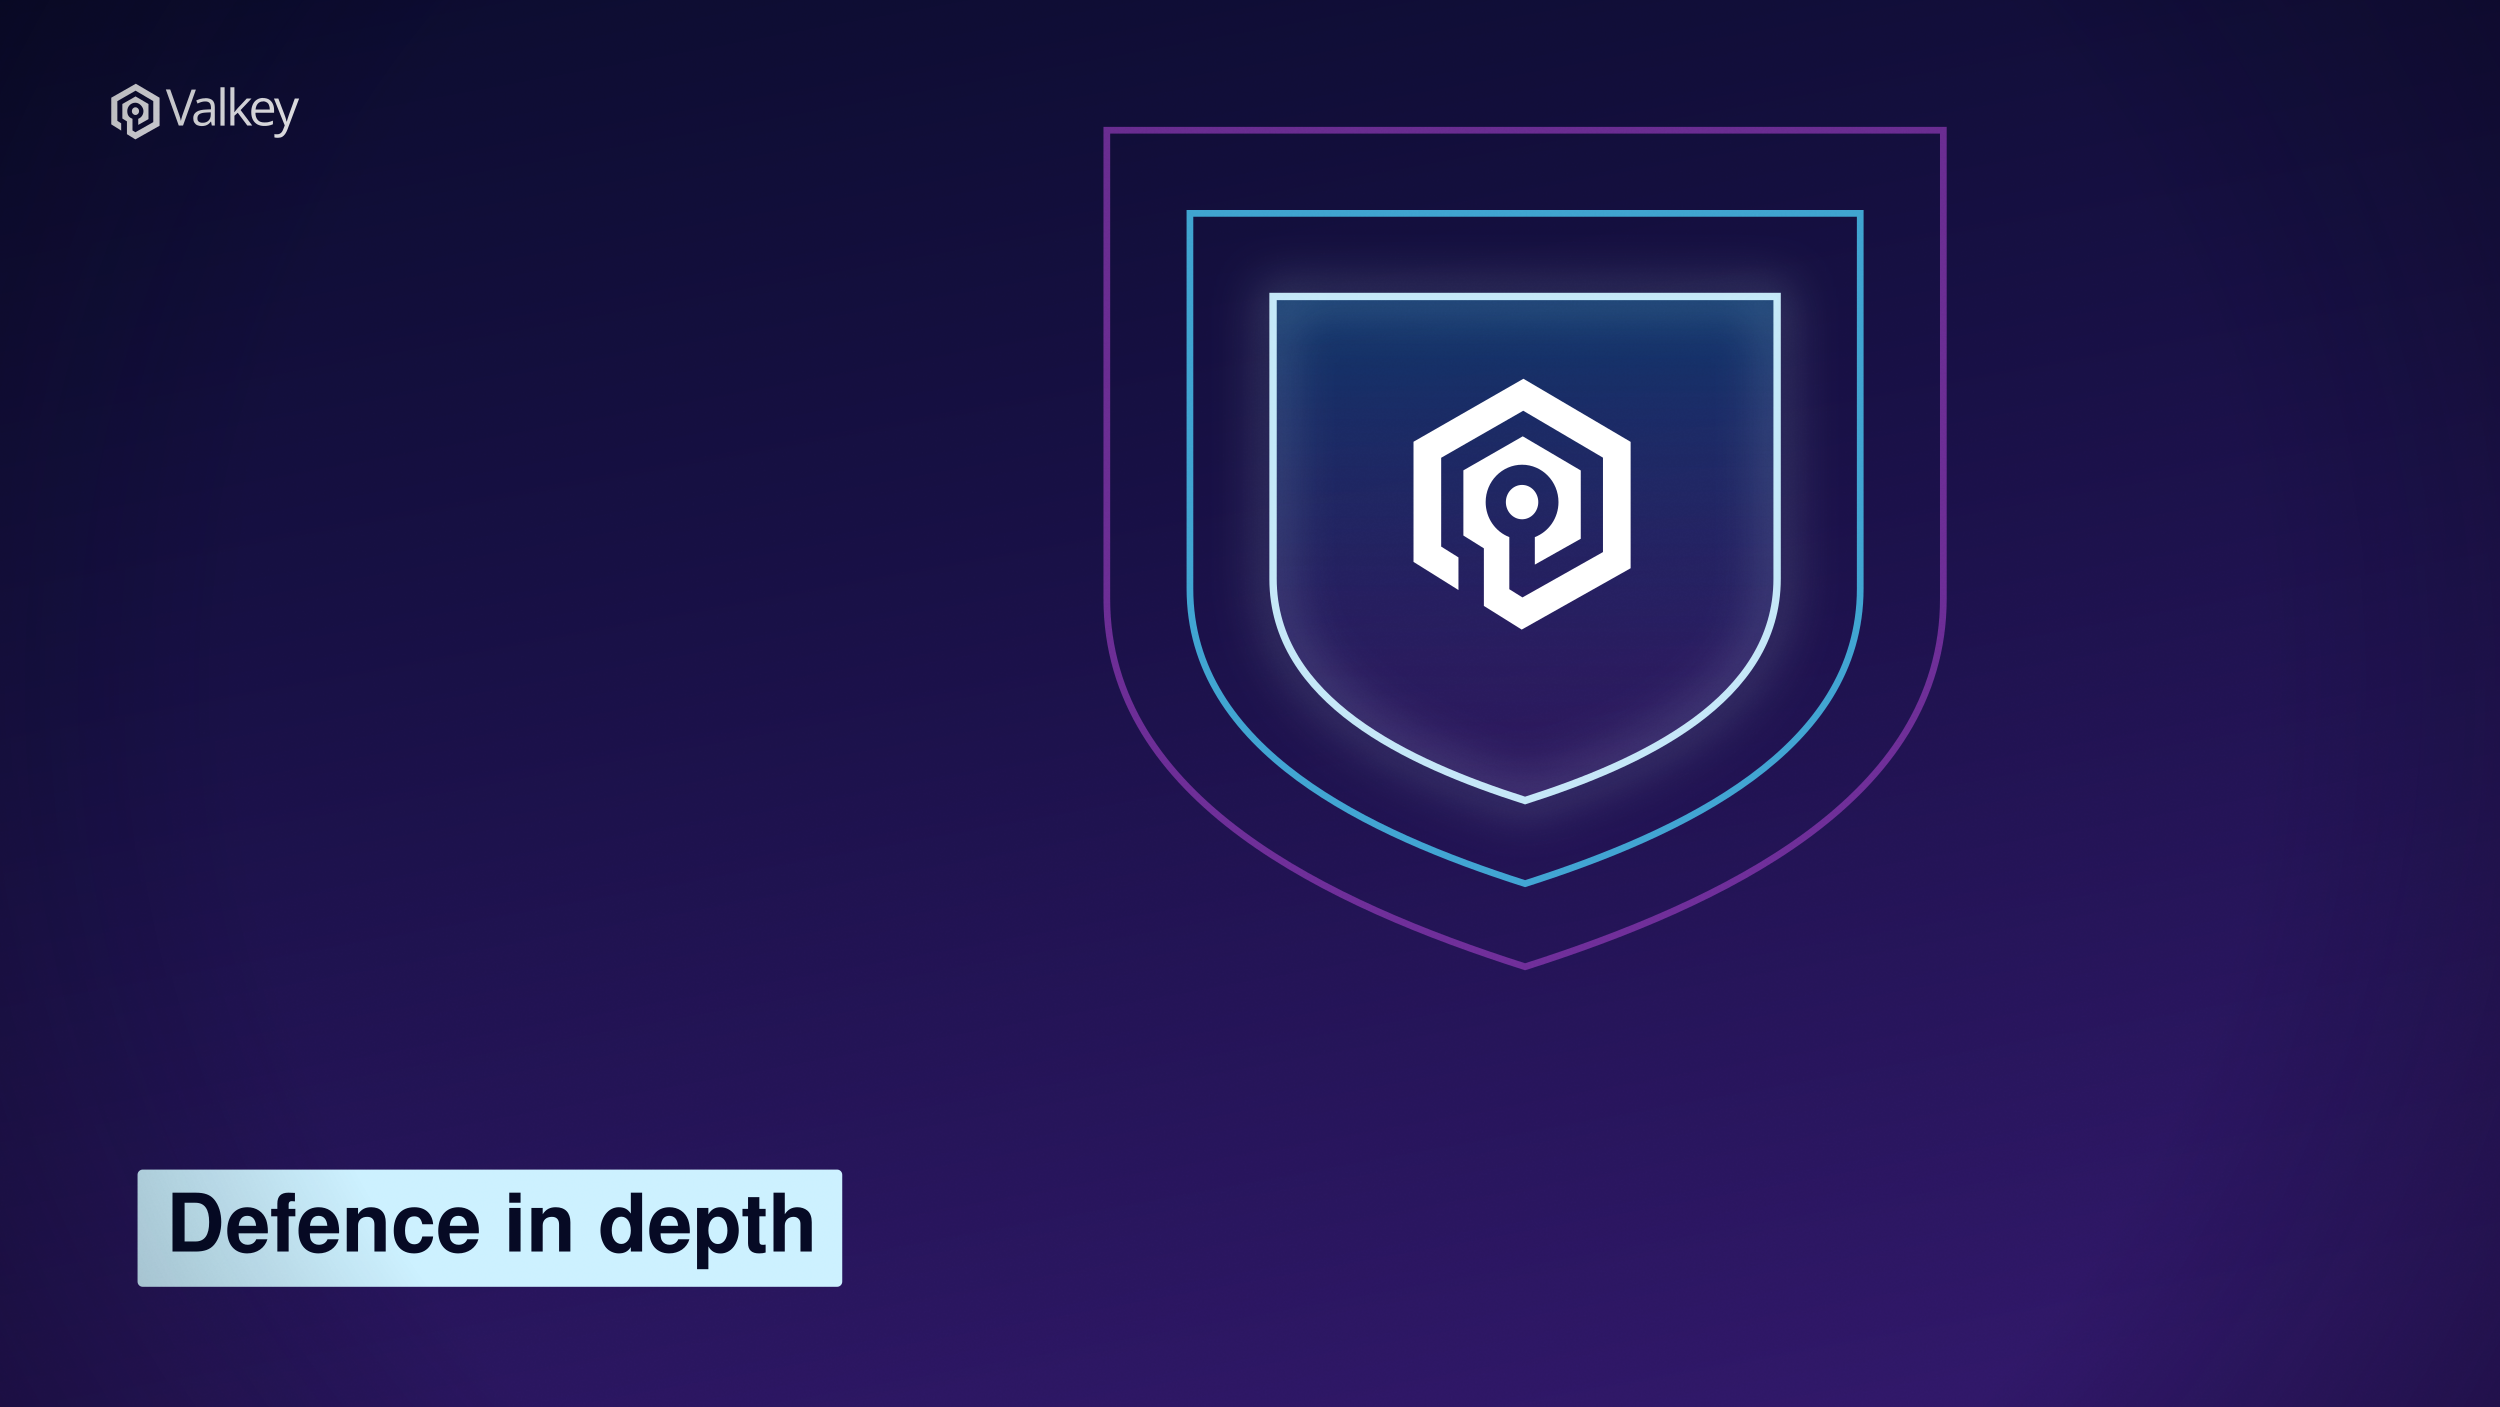
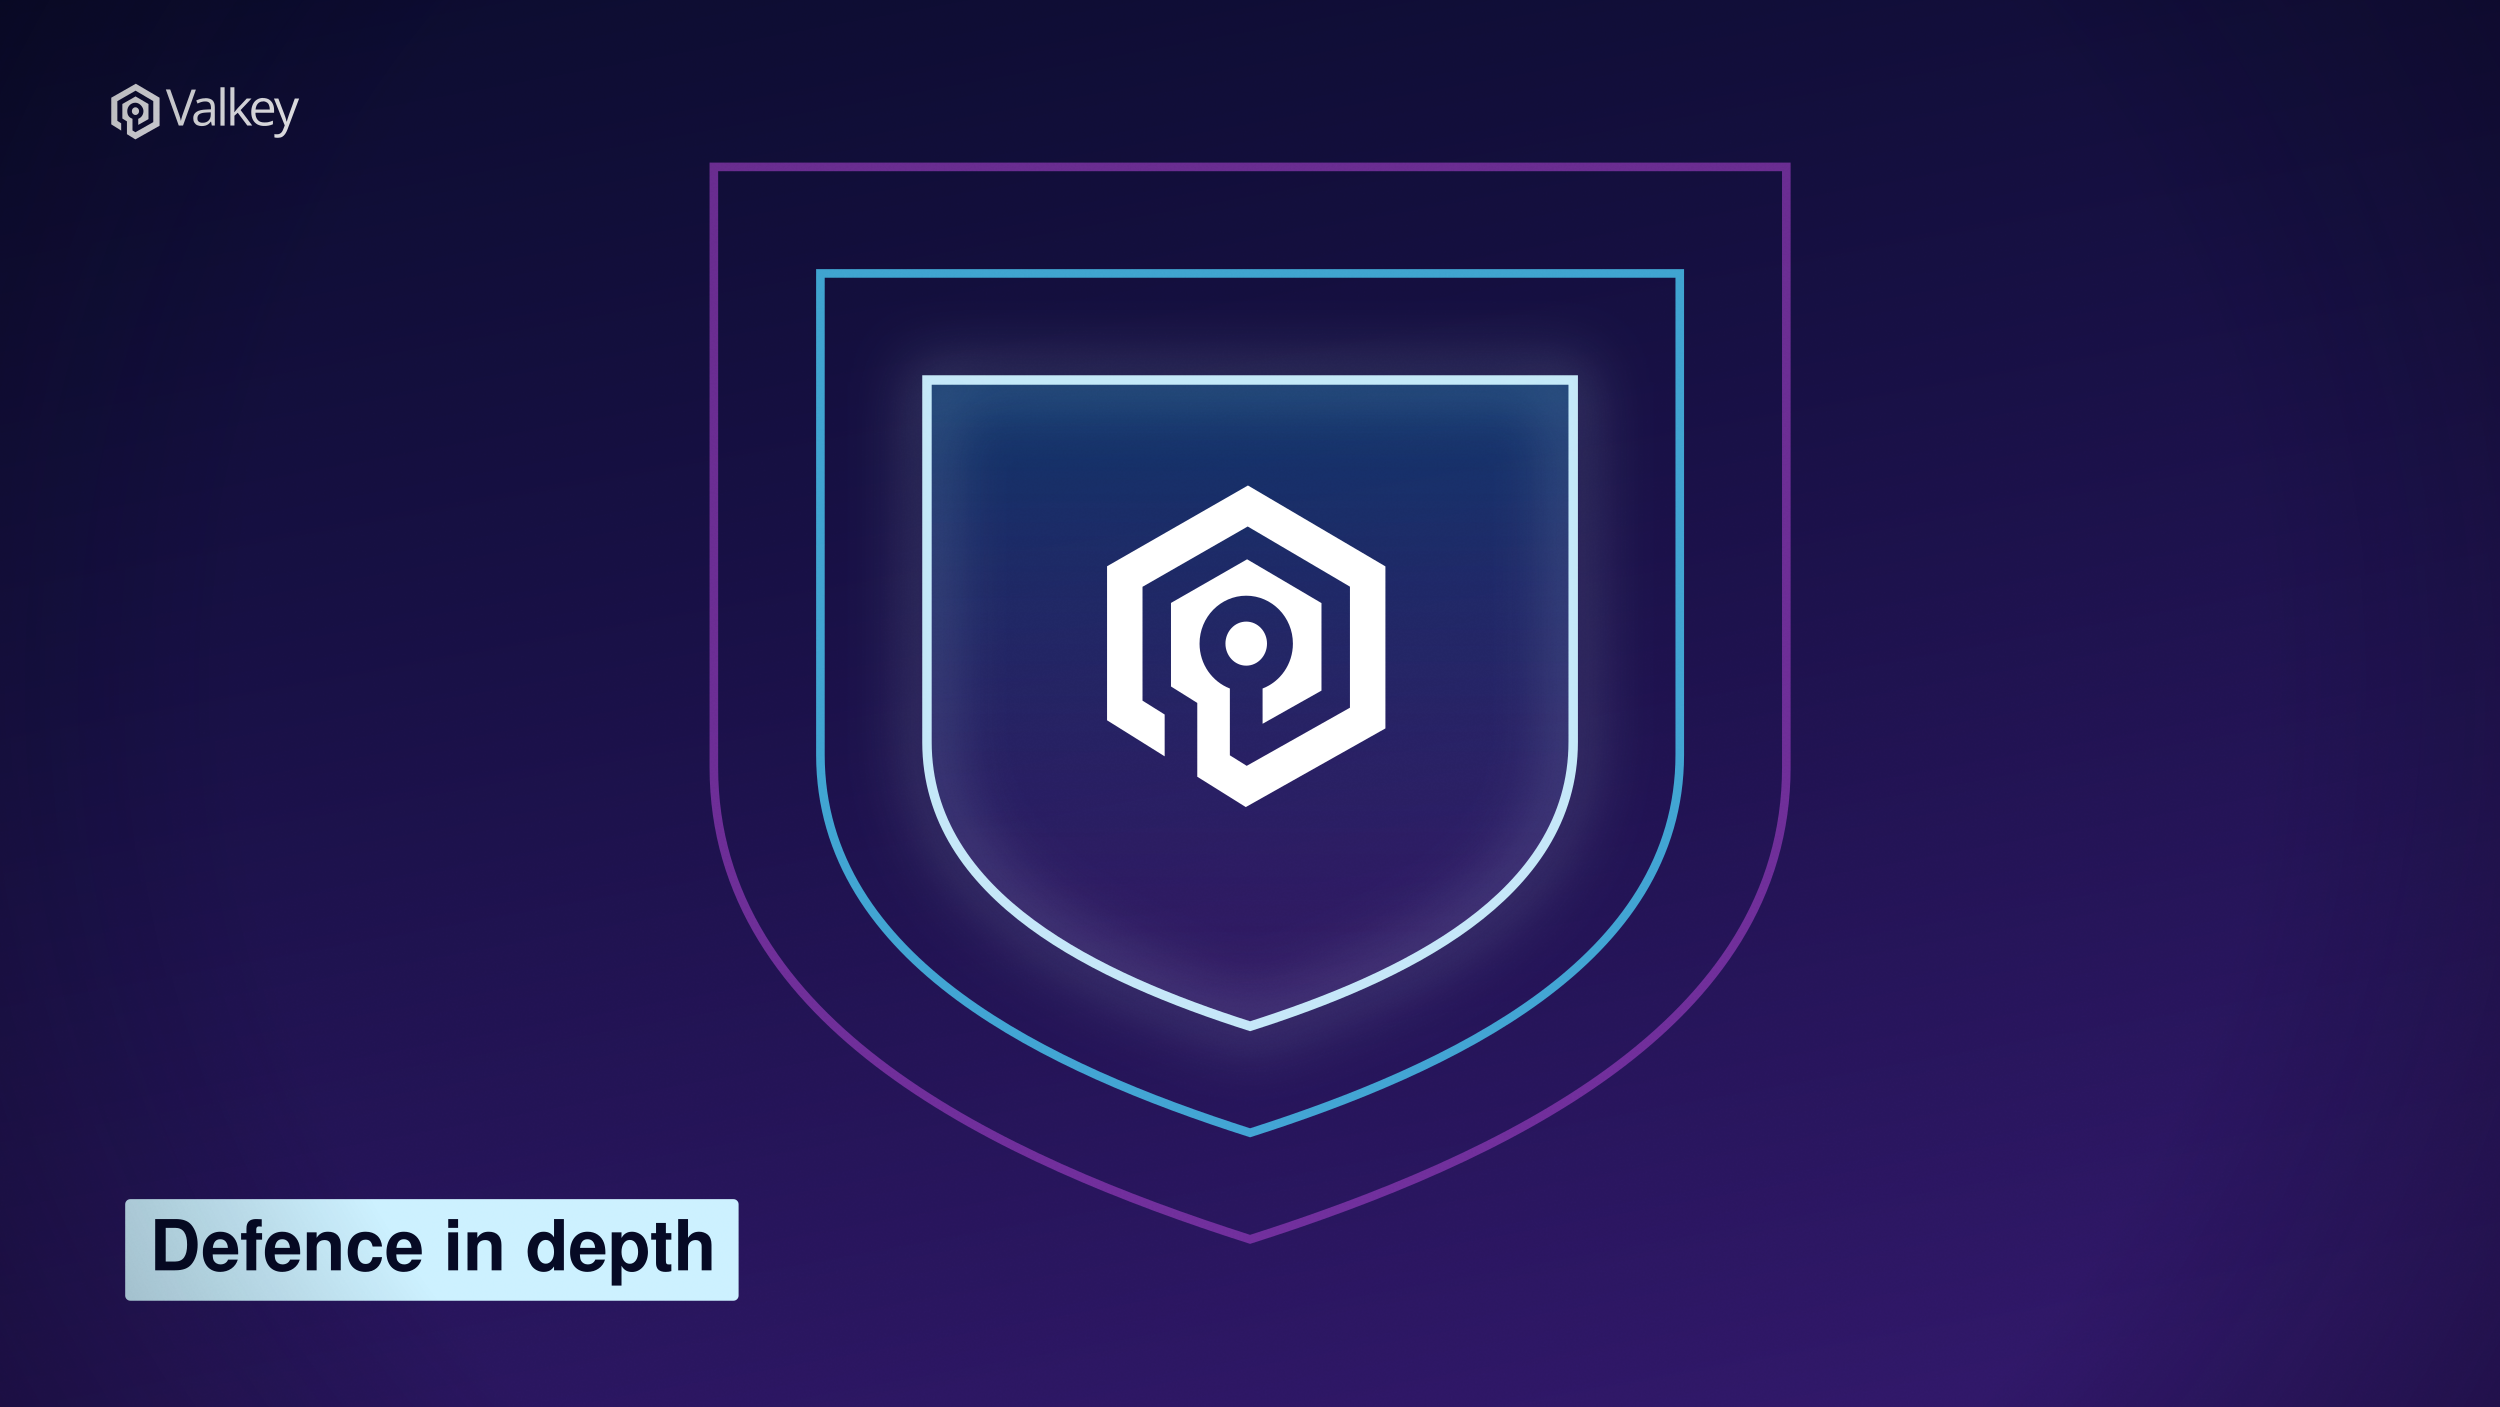
<svg xmlns="http://www.w3.org/2000/svg" width="1920" height="1080" viewBox="232.7 138.9 1454.5 818.2">
  <defs>
    <linearGradient id="sky" x1="0" y1="0" x2="0.32" y2="1">
      <stop offset="0" stop-color="#060A24" />
      <stop offset="0.48" stop-color="#171043" />
      <stop offset="1" stop-color="#301868" />
    </linearGradient>
    <radialGradient id="focus" gradientUnits="userSpaceOnUse" cx="960" cy="540" r="900">
      <stop offset="0" stop-color="#00A3E0" stop-opacity="0.42" />
      <stop offset="0.35" stop-color="#963CBD" stop-opacity="0.20" />
      <stop offset="1" stop-color="#963CBD" stop-opacity="0" />
    </radialGradient>
    <radialGradient id="vignette" gradientUnits="userSpaceOnUse" cx="960" cy="540" r="1180">
      <stop offset="0.5" stop-color="#03040F" stop-opacity="0" />
      <stop offset="1" stop-color="#03040F" stop-opacity="0.8" />
    </radialGradient>
    <radialGradient id="scrim">
      <stop offset="0" stop-color="#060A24" stop-opacity="0.72" />
      <stop offset="0.6" stop-color="#060A24" stop-opacity="0.45" />
      <stop offset="1" stop-color="#060A24" stop-opacity="0" />
    </radialGradient>
    <filter id="grain" x="0" y="0" width="100%" height="100%">
      <feTurbulence type="fractalNoise" baseFrequency="0.85" numOctaves="4" stitchTiles="stitch" />
      <feColorMatrix type="saturate" values="0" />
    </filter>
    <radialGradient id="h-cyan">
      <stop offset="0" stop-color="#46BDE9" stop-opacity="0.75" />
      <stop offset="0.4" stop-color="#46BDE9" stop-opacity="0.22" />
      <stop offset="1" stop-color="#46BDE9" stop-opacity="0" />
    </radialGradient>
    <radialGradient id="h-ice">
      <stop offset="0" stop-color="#CCF1FF" stop-opacity="0.75" />
      <stop offset="0.4" stop-color="#CCF1FF" stop-opacity="0.22" />
      <stop offset="1" stop-color="#CCF1FF" stop-opacity="0" />
    </radialGradient>
    <radialGradient id="h-mint">
      <stop offset="0" stop-color="#2CD5C4" stop-opacity="0.75" />
      <stop offset="0.4" stop-color="#2CD5C4" stop-opacity="0.22" />
      <stop offset="1" stop-color="#2CD5C4" stop-opacity="0" />
    </radialGradient>
    <radialGradient id="h-coral">
      <stop offset="0" stop-color="#F65275" stop-opacity="0.75" />
      <stop offset="0.4" stop-color="#F65275" stop-opacity="0.22" />
      <stop offset="1" stop-color="#F65275" stop-opacity="0" />
    </radialGradient>
    <radialGradient id="h-violet">
      <stop offset="0" stop-color="#963CBD" stop-opacity="0.75" />
      <stop offset="0.4" stop-color="#963CBD" stop-opacity="0.22" />
      <stop offset="1" stop-color="#963CBD" stop-opacity="0" />
    </radialGradient>
    <radialGradient id="h-gold">
      <stop offset="0" stop-color="#FFB81C" stop-opacity="0.75" />
      <stop offset="0.4" stop-color="#FFB81C" stop-opacity="0.22" />
      <stop offset="1" stop-color="#FFB81C" stop-opacity="0" />
    </radialGradient>
    <filter id="blur3" x="-70%" y="-70%" width="240%" height="240%">
      <feGaussianBlur stdDeviation="3" />
    </filter>
    <filter id="blur8" x="-70%" y="-70%" width="240%" height="240%">
      <feGaussianBlur stdDeviation="8" />
    </filter>
    <filter id="blur18" x="-70%" y="-70%" width="240%" height="240%">
      <feGaussianBlur stdDeviation="18" />
    </filter>
    <filter id="blur40" x="-70%" y="-70%" width="240%" height="240%">
      <feGaussianBlur stdDeviation="40" />
    </filter>
  </defs>
  <rect width="1920" height="1080" fill="url(#sky)" />
-   <g transform="translate(371.2 30.6) scale(0.78)">
-     <linearGradient id="shieldNestedFill" x1="0" y1="0" x2="0" y2="1">
-       <stop offset="0" stop-color="#00A3E0" stop-opacity="0.26" />
-       <stop offset="1" stop-color="#963CBD" stop-opacity="0.1" />
-     </linearGradient>
-     <path d="M 772 360 L 1148 360 L 1148 570.6 C 1148 660.8 1048.4 707.8 960 736 C 871.6 707.8 772 660.8 772 570.6 Z" fill="url(#shieldNestedFill)" />
-     <path d="M 648 236 L 1272 236 L 1272 585.4 C 1272 735.2 1106.6 813.2 960 860 C 813.4 813.2 648 735.2 648 585.4 Z" fill="none" stroke="#963CBD" stroke-width="5" opacity="0.65" />
-     <path d="M 710 298 L 1210 298 L 1210 578 C 1210 698 1077.5 760.5 960 798 C 842.5 760.5 710 698 710 578 Z" fill="none" stroke="#46BDE9" stroke-width="5" opacity="0.85" />
-     <path d="M 772 360 L 1148 360 L 1148 570.6 C 1148 660.8 1048.4 707.8 960 736 C 871.6 707.8 772 660.8 772 570.6 Z" fill="none" stroke="#CCF1FF" stroke-width="5.5" opacity="0.95" />
-     <path d="M 772 360 L 1148 360 L 1148 570.6 C 1148 660.8 1048.4 707.8 960 736 C 871.6 707.8 772 660.8 772 570.6 Z" fill="none" stroke="#CCF1FF" stroke-width="14" opacity="0.3" filter="url(#blur18)" />
-     <g>
-       <g transform="translate(874.1 416) scale(2.6849)">
-         <path d="M 13.482 60.695 L 0.998 52.884 L 0.998 19.503 L 31.528 2.001 L 61.318 19.532 L 61.318 54.645 L 31.055 71.689 L 20.548 65.116 L 20.548 51.041 L 20.548 49.12 L 14.852 45.556 L 14.852 27.453 L 31.346 17.997 L 47.464 27.482 L 47.464 46.451 L 34.703 53.638 L 34.703 45.999 C 38.529 44.526 41.274 40.739 41.274 36.27 C 41.274 30.511 36.713 25.884 31.158 25.884 C 25.603 25.884 21.042 30.511 21.042 36.27 C 21.042 40.739 23.787 44.526 27.612 45.999 L 27.612 60.474 L 31.261 62.756 L 53.635 50.155 L 53.635 23.925 L 31.477 10.885 L 8.681 23.954 L 8.681 48.629 L 13.482 51.633 L 13.482 60.695 Z M 31.158 31.498 C 33.672 31.498 35.66 33.664 35.66 36.27 C 35.66 38.877 33.672 41.043 31.158 41.043 C 28.644 41.043 26.656 38.877 26.656 36.27 C 26.656 33.664 28.644 31.498 31.158 31.498 Z" fill="#FFFFFF" fill-rule="evenodd" />
-       </g>
+   <linearGradient id="shieldNestedFill" x1="0" y1="0" x2="0" y2="1">
+     <stop offset="0" stop-color="#00A3E0" stop-opacity="0.26" />
+     <stop offset="1" stop-color="#963CBD" stop-opacity="0.1" />
+   </linearGradient>
+   <path d="M 772 360 L 1148 360 L 1148 570.6 C 1148 660.8 1048.4 707.8 960 736 C 871.6 707.8 772 660.8 772 570.6 Z" fill="url(#shieldNestedFill)" />
+   <path d="M 648 236 L 1272 236 L 1272 585.4 C 1272 735.2 1106.6 813.2 960 860 C 813.4 813.2 648 735.2 648 585.4 Z" fill="none" stroke="#963CBD" stroke-width="5" opacity="0.65" />
+   <path d="M 710 298 L 1210 298 L 1210 578 C 1210 698 1077.5 760.5 960 798 C 842.5 760.5 710 698 710 578 Z" fill="none" stroke="#46BDE9" stroke-width="5" opacity="0.85" />
+   <path d="M 772 360 L 1148 360 L 1148 570.6 C 1148 660.8 1048.4 707.8 960 736 C 871.6 707.8 772 660.8 772 570.6 Z" fill="none" stroke="#CCF1FF" stroke-width="5.5" opacity="0.95" />
+   <path d="M 772 360 L 1148 360 L 1148 570.6 C 1148 660.8 1048.4 707.8 960 736 C 871.6 707.8 772 660.8 772 570.6 Z" fill="none" stroke="#CCF1FF" stroke-width="14" opacity="0.3" filter="url(#blur18)" />
+   <g>
+     <g transform="translate(874.1 416) scale(2.6849)">
+       <path d="M 13.482 60.695 L 0.998 52.884 L 0.998 19.503 L 31.528 2.001 L 61.318 19.532 L 61.318 54.645 L 31.055 71.689 L 20.548 65.116 L 20.548 51.041 L 20.548 49.12 L 14.852 45.556 L 14.852 27.453 L 31.346 17.997 L 47.464 27.482 L 47.464 46.451 L 34.703 53.638 L 34.703 45.999 C 38.529 44.526 41.274 40.739 41.274 36.27 C 41.274 30.511 36.713 25.884 31.158 25.884 C 25.603 25.884 21.042 30.511 21.042 36.27 C 21.042 40.739 23.787 44.526 27.612 45.999 L 27.612 60.474 L 31.261 62.756 L 53.635 50.155 L 53.635 23.925 L 31.477 10.885 L 8.681 23.954 L 8.681 48.629 L 13.482 51.633 L 13.482 60.695 Z M 31.158 31.498 C 33.672 31.498 35.66 33.664 35.66 36.27 C 35.66 38.877 33.672 41.043 31.158 41.043 C 28.644 41.043 26.656 38.877 26.656 36.27 C 26.656 33.664 28.644 31.498 31.158 31.498 Z" fill="#FFFFFF" fill-rule="evenodd" />
    </g>
  </g>
  <g opacity="0.92">
    <g transform="translate(293.8 183.9) scale(0.62038)">
      <path d="M15.2,50l-9.4-5.9v-25L28.8,6l22.3,13.1v26.3l-22.7,12.8-7.9-4.9v-12l-4.3-2.7v-13.6l12.4-7.1,12.1,7.1v14.2l-9.6,5.4v-5.7c2.9-1.1,4.9-3.9,4.9-7.3s-3.4-7.8-7.6-7.8-7.6,3.5-7.6,7.8,2.1,6.2,4.9,7.3v10.9l2.7,1.7,16.8-9.5v-19.7l-16.6-9.8-17.1,9.8v18.5l3.6,2.3v6.8ZM28.5,28.1c1.9,0,3.4,1.6,3.4,3.6s-1.5,3.6-3.4,3.6-3.4-1.6-3.4-3.6,1.5-3.6,3.4-3.6Z" fill="#FFFFFF" fill-rule="evenodd" />
      <path d="M85.2,11.4l-12.1,33.8h-4l-12.1-33.8h4.1l7.9,22.3c.3.9.6,1.8.9,2.6.3.8.5,1.6.7,2.4.2.8.4,1.5.5,2.2.2-.7.3-1.4.5-2.2.2-.8.4-1.6.7-2.4.3-.8.6-1.7.9-2.6l7.9-22.2h4.2Z" fill="#FFFFFF" />
      <path d="M94,19.5c3,0,5.3.7,6.7,2,1.5,1.4,2.2,3.5,2.2,6.5v17.2h-2.8l-.7-3.7h-.2c-.7.9-1.4,1.7-2.2,2.3-.8.6-1.7,1.1-2.7,1.4-1,.3-2.2.5-3.7.5s-2.9-.3-4.1-.8c-1.2-.5-2.1-1.4-2.8-2.5-.7-1.1-1-2.5-1-4.2,0-2.5,1-4.5,3-5.8,2-1.4,5.1-2.1,9.2-2.2l4.4-.2v-1.5c0-2.2-.5-3.7-1.4-4.6-.9-.9-2.3-1.3-4-1.3-1.3,0-2.6.2-3.8.6-1.2.4-2.3.8-3.4,1.4l-1.2-2.9c1.1-.6,2.5-1.1,3.9-1.5,1.5-.4,3-.6,4.7-.6h0ZM99.1,32.8l-3.9.2c-3.2.1-5.4.6-6.7,1.5s-1.9,2.2-1.9,3.9.4,2.5,1.3,3.2c.9.7,2,1,3.5,1,2.3,0,4.1-.6,5.5-1.9s2.2-3.1,2.2-5.6v-2.3Z" fill="#FFFFFF" />
      <path d="M112.1,45.3h-3.9V9.3h3.9v36Z" fill="#FFFFFF" />
      <path d="M121.3,9.3v18.7c0,.6,0,1.4,0,2.3,0,.9,0,1.7-.1,2.3h.2c.3-.4.8-1,1.4-1.8.6-.8,1.2-1.4,1.6-1.9l8.4-9h4.5l-10.2,10.8,10.9,14.5h-4.6l-9-12-3.1,2.8v9.2h-3.8V9.3h3.8Z" fill="#FFFFFF" />
      <path d="M148.2,19.4c2.2,0,4,.5,5.6,1.4,1.5,1,2.7,2.3,3.5,4,.8,1.7,1.2,3.7,1.2,6v2.4h-17.5c0,3,.8,5.2,2.2,6.8s3.5,2.3,6.1,2.3,3-.1,4.3-.4c1.2-.3,2.5-.7,3.8-1.3v3.4c-1.3.6-2.6,1-3.8,1.2-1.2.3-2.7.4-4.4.4-2.4,0-4.6-.5-6.4-1.5-1.8-1-3.2-2.5-4.2-4.4-1-1.9-1.5-4.3-1.5-7.1,0-2.7.5-5.1,1.4-7.1.9-2,2.2-3.5,3.9-4.6,1.7-1.1,3.7-1.6,5.9-1.6h0ZM148.2,22.6c-2.1,0-3.7.7-4.9,2-1.2,1.3-1.9,3.2-2.2,5.6h13.4c0-1.5-.3-2.8-.7-4-.4-1.2-1.1-2.1-2.1-2.7-.9-.6-2.1-1-3.6-1Z" fill="#FFFFFF" />
      <path d="M158.4,19.9h4.1l5.6,14.7c.3.9.6,1.7.9,2.5.3.8.5,1.5.7,2.3.2.7.4,1.4.5,2.1h.2c.2-.8.5-1.8.9-3,.4-1.3.8-2.6,1.3-3.9l5.3-14.7h4.1l-11,29.1c-.6,1.6-1.3,2.9-2.1,4.1-.8,1.2-1.7,2-2.8,2.7-1.1.6-2.5.9-4,.9s-1.4,0-1.9-.1c-.6,0-1-.2-1.4-.3v-3.1c.3,0,.7.1,1.2.2.5,0,1,0,1.5,0,1,0,1.8-.2,2.5-.6.7-.4,1.3-.9,1.8-1.6.5-.7.9-1.5,1.3-2.5l1.4-3.6-10.2-25.4Z" fill="#FFFFFF" />
    </g>
  </g>
  <g>
-     <rect x="312.7" y="819.4" width="410" height="68.2" rx="3" fill="#CCF1FF" />
-     <text x="329.4" y="867.1" fill="#060A24" font-family="Helvetica Neue, Helvetica, Arial, sans-serif" font-size="47" font-weight="600">Defence in depth</text>
+     <rect x="305.5" y="836.6" width="356.9" height="59.1" rx="3" fill="#CCF1FF" />
+     <text x="319.8" y="878" fill="#060A24" font-family="Helvetica Neue, Helvetica, Arial, sans-serif" font-size="40.9" font-weight="600">Defence in depth</text>
  </g>
  <rect width="1920" height="1080" fill="url(#vignette)" />
  <rect width="1920" height="1080" filter="url(#grain)" opacity="0.055" style="mix-blend-mode:overlay" />
</svg>
